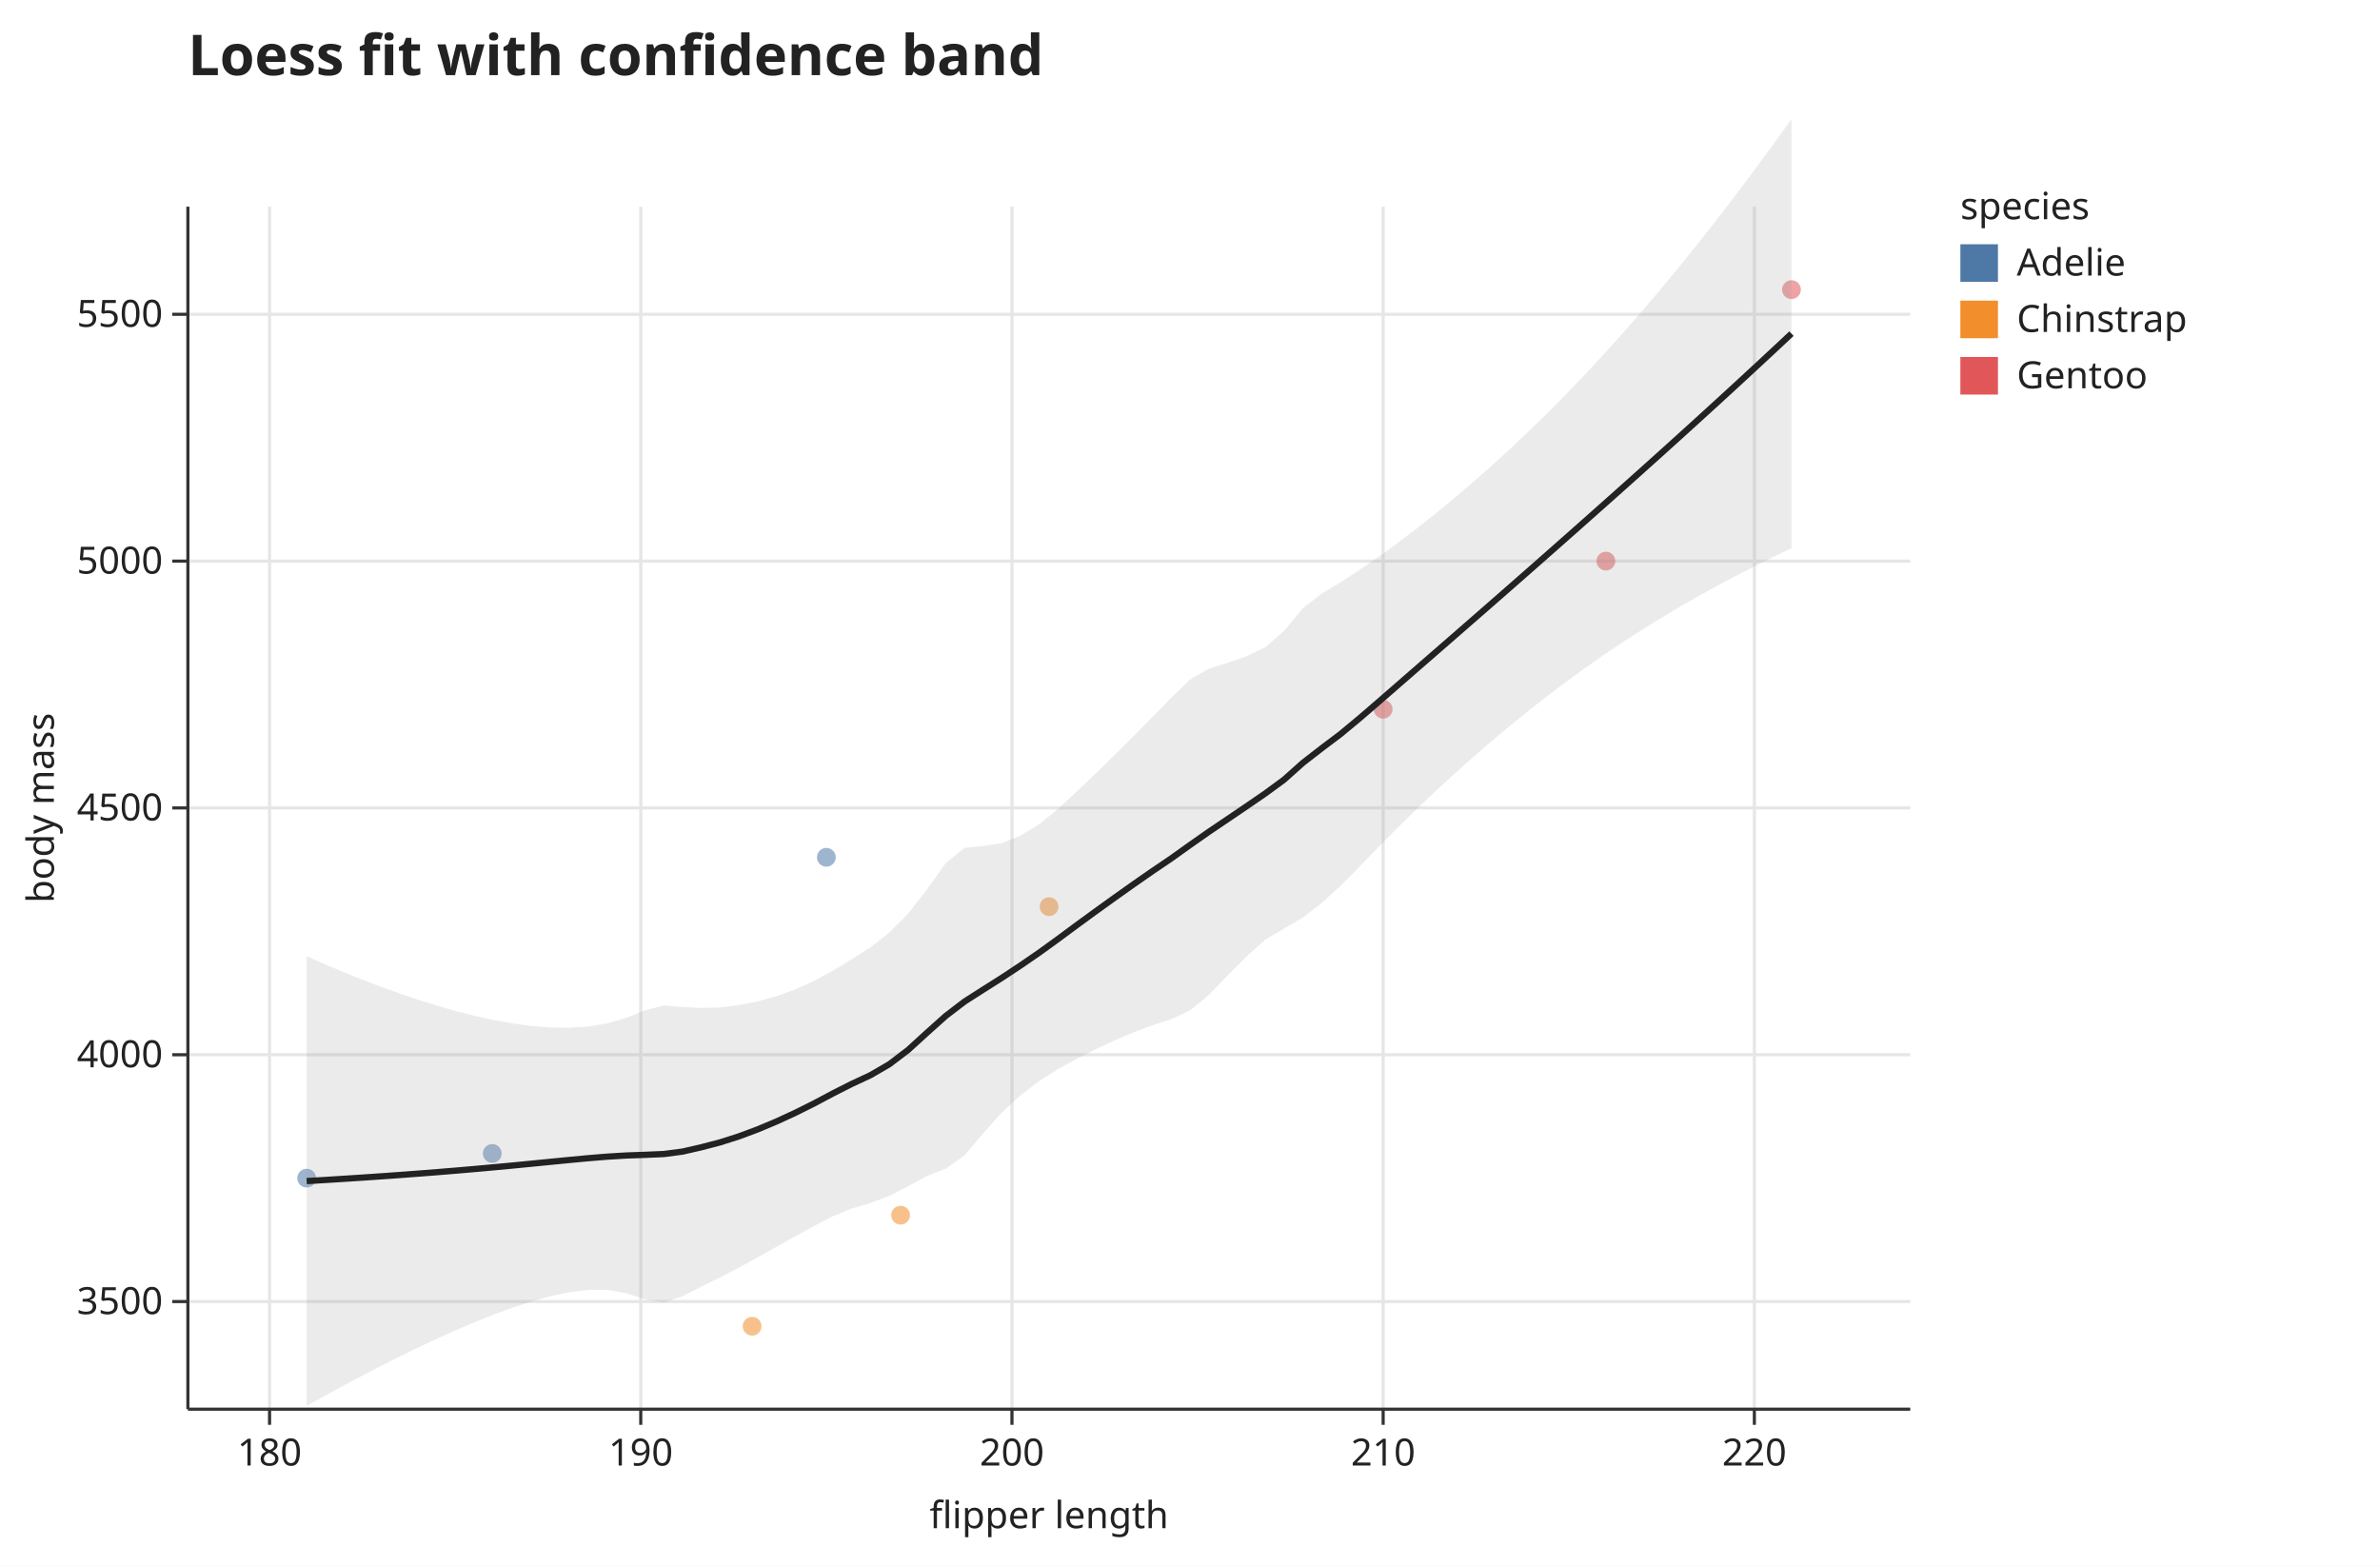
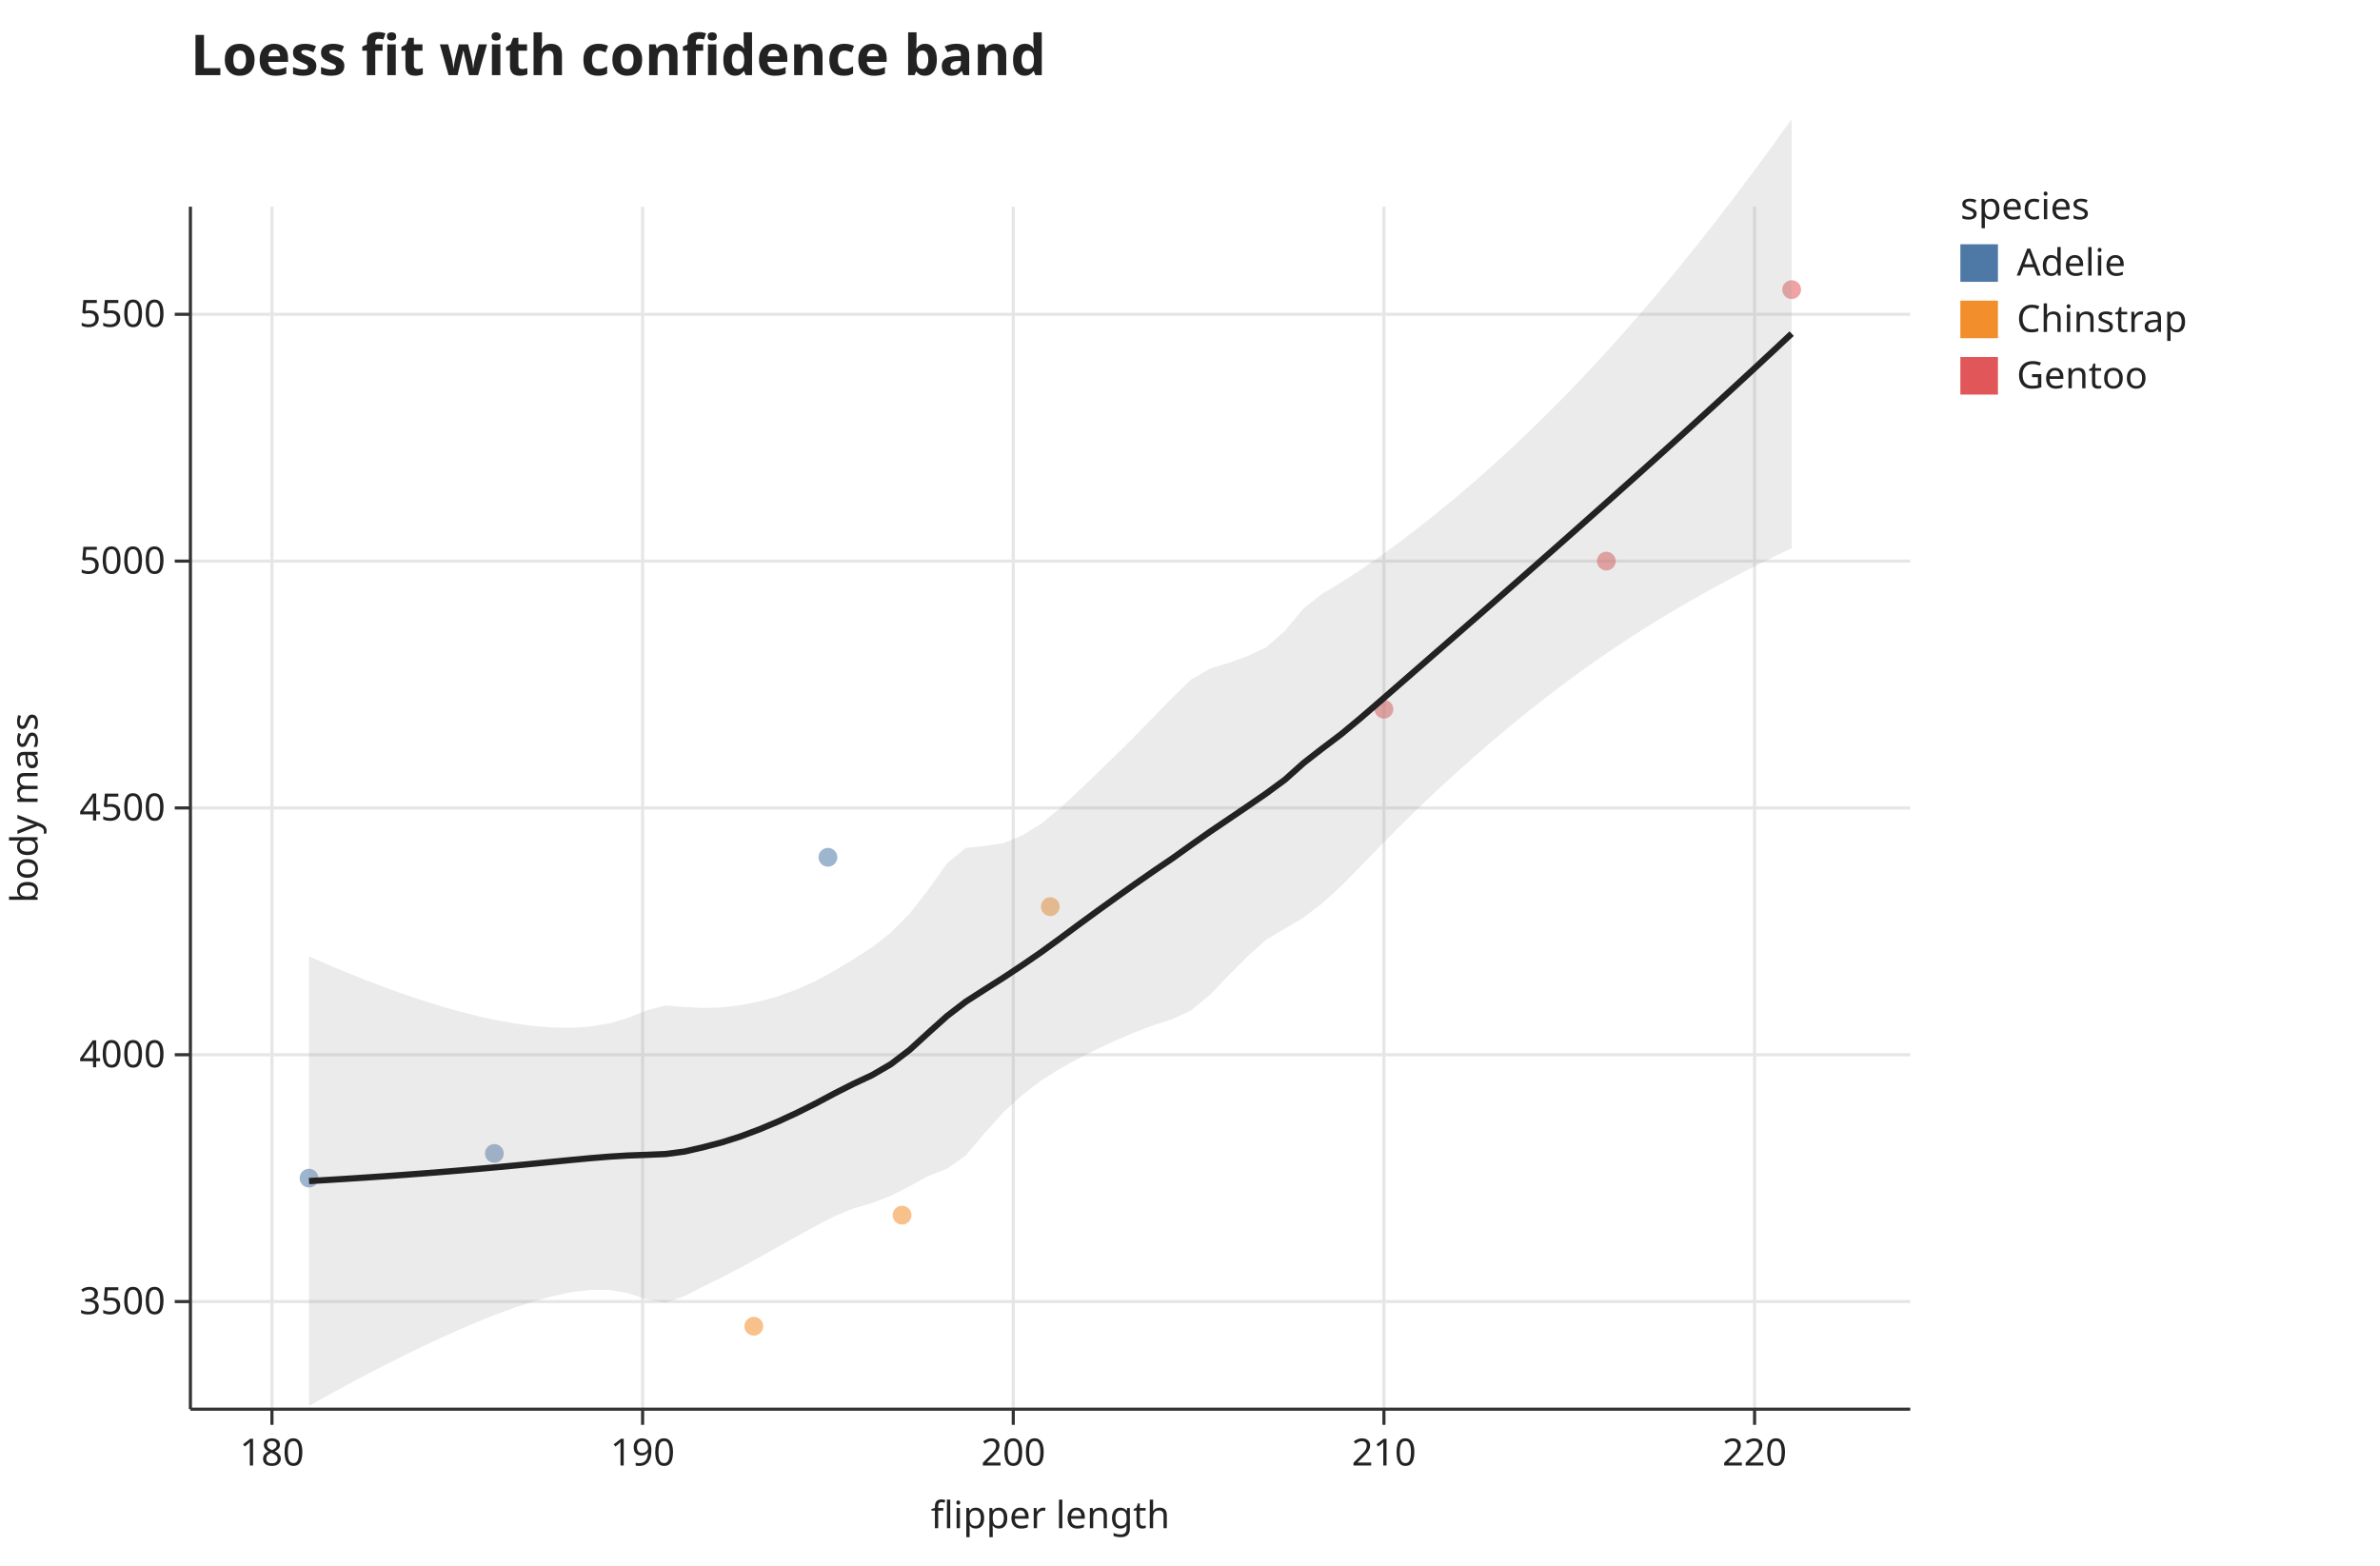
<svg xmlns="http://www.w3.org/2000/svg" width="760" height="500" viewBox="0 0 760 500" role="img" aria-label="Loess fit with confidence band">
  <rect class="algraf-background" x="0" y="0" width="760" height="500" fill="#ffffff" />
-   <text class="algraf-title" x="60" y="24" font-family="system-ui, sans-serif" font-size="18" font-weight="600" fill="#222222">Loess fit with confidence band</text>
-   <rect class="algraf-plot-area" x="60" y="66" width="550" height="384" fill="#ffffff" />
+   <text class="algraf-title" x="60.8" y="24" font-family="system-ui, sans-serif" font-size="18" font-weight="600" fill="#222222">Loess fit with confidence band</text>
+   <rect class="algraf-plot-area" x="60.8" y="66" width="549.2" height="384" fill="#ffffff" />
  <g class="algraf-grid">
-     <line x1="86.078" y1="66" x2="86.078" y2="450" stroke="#e6e6e6" stroke-width="1" />
-     <line x1="204.612" y1="66" x2="204.612" y2="450" stroke="#e6e6e6" stroke-width="1" />
-     <line x1="323.147" y1="66" x2="323.147" y2="450" stroke="#e6e6e6" stroke-width="1" />
-     <line x1="441.681" y1="66" x2="441.681" y2="450" stroke="#e6e6e6" stroke-width="1" />
-     <line x1="560.216" y1="66" x2="560.216" y2="450" stroke="#e6e6e6" stroke-width="1" />
-     <line x1="60" y1="415.635" x2="610" y2="415.635" stroke="#e6e6e6" stroke-width="1" />
-     <line x1="60" y1="336.818" x2="610" y2="336.818" stroke="#e6e6e6" stroke-width="1" />
-     <line x1="60" y1="258" x2="610" y2="258" stroke="#e6e6e6" stroke-width="1" />
-     <line x1="60" y1="179.182" x2="610" y2="179.182" stroke="#e6e6e6" stroke-width="1" />
-     <line x1="60" y1="100.365" x2="610" y2="100.365" stroke="#e6e6e6" stroke-width="1" />
+     <line x1="86.84" y1="66" x2="86.84" y2="450" stroke="#e6e6e6" stroke-width="1" />
+     <line x1="205.202" y1="66" x2="205.202" y2="450" stroke="#e6e6e6" stroke-width="1" />
+     <line x1="323.564" y1="66" x2="323.564" y2="450" stroke="#e6e6e6" stroke-width="1" />
+     <line x1="441.926" y1="66" x2="441.926" y2="450" stroke="#e6e6e6" stroke-width="1" />
+     <line x1="560.288" y1="66" x2="560.288" y2="450" stroke="#e6e6e6" stroke-width="1" />
+     <line x1="60.8" y1="415.635" x2="610" y2="415.635" stroke="#e6e6e6" stroke-width="1" />
+     <line x1="60.8" y1="336.818" x2="610" y2="336.818" stroke="#e6e6e6" stroke-width="1" />
+     <line x1="60.8" y1="258" x2="610" y2="258" stroke="#e6e6e6" stroke-width="1" />
+     <line x1="60.8" y1="179.182" x2="610" y2="179.182" stroke="#e6e6e6" stroke-width="1" />
+     <line x1="60.8" y1="100.365" x2="610" y2="100.365" stroke="#e6e6e6" stroke-width="1" />
  </g>
  <g class="algraf-layer algraf-geom-point">
-     <circle cx="97.931" cy="376.227" r="3" fill="#4E79A7" opacity="0.55" />
-     <circle cx="157.198" cy="368.345" r="3" fill="#4E79A7" opacity="0.55" />
-     <circle cx="263.879" cy="273.764" r="3" fill="#4E79A7" opacity="0.55" />
-     <circle cx="240.172" cy="423.517" r="3" fill="#F28E2B" opacity="0.55" />
-     <circle cx="287.586" cy="388.049" r="3" fill="#F28E2B" opacity="0.55" />
-     <circle cx="335" cy="289.527" r="3" fill="#F28E2B" opacity="0.55" />
-     <circle cx="441.681" cy="226.473" r="3" fill="#E15759" opacity="0.55" />
-     <circle cx="512.802" cy="179.182" r="3" fill="#E15759" opacity="0.55" />
-     <circle cx="572.069" cy="92.483" r="3" fill="#E15759" opacity="0.55" />
+     <circle cx="98.676" cy="376.227" r="3" fill="#4E79A7" opacity="0.55" />
+     <circle cx="157.857" cy="368.345" r="3" fill="#4E79A7" opacity="0.55" />
+     <circle cx="264.383" cy="273.764" r="3" fill="#4E79A7" opacity="0.55" />
+     <circle cx="240.71" cy="423.517" r="3" fill="#F28E2B" opacity="0.55" />
+     <circle cx="288.055" cy="388.049" r="3" fill="#F28E2B" opacity="0.55" />
+     <circle cx="335.4" cy="289.527" r="3" fill="#F28E2B" opacity="0.55" />
+     <circle cx="441.926" cy="226.473" r="3" fill="#E15759" opacity="0.55" />
+     <circle cx="512.943" cy="179.182" r="3" fill="#E15759" opacity="0.55" />
+     <circle cx="572.124" cy="92.483" r="3" fill="#E15759" opacity="0.55" />
  </g>
  <g class="algraf-layer algraf-geom-smooth">
-     <path d="M97.931 305.398 L103.933 308.016 L109.935 310.53 L115.936 312.933 L121.938 315.219 L127.94 317.378 L133.942 319.401 L139.943 321.272 L145.945 322.977 L151.947 324.494 L157.948 325.8 L163.95 326.863 L169.952 327.65 L175.954 328.115 L181.955 328.198 L187.957 327.806 L193.959 326.802 L199.961 325.03 L205.962 322.641 L211.964 321.075 L217.966 321.572 L223.968 321.884 L229.969 321.698 L235.971 320.986 L241.973 319.792 L247.975 318.124 L253.976 315.949 L259.978 313.238 L265.98 309.97 L271.982 306.359 L277.983 302.507 L283.985 297.808 L289.987 291.783 L295.989 284.089 L301.99 275.655 L307.992 270.756 L313.994 270.15 L319.996 269.242 L325.997 266.781 L331.999 263.122 L338.001 258.214 L344.003 252.605 L350.004 246.883 L356.006 241.044 L362.008 235.078 L368.01 228.993 L374.011 222.808 L380.013 217.007 L386.015 213.545 L392.017 211.668 L398.018 209.573 L404.02 206.725 L410.022 201.459 L416.024 194.268 L422.025 189.578 L428.027 185.973 L434.029 182.087 L440.031 177.953 L446.032 173.596 L452.034 169.039 L458.036 164.298 L464.038 159.379 L470.039 154.279 L476.041 148.996 L482.043 143.526 L488.045 137.863 L494.046 132.004 L500.048 125.946 L506.05 119.687 L512.052 113.228 L518.053 106.569 L524.055 99.711 L530.057 92.655 L536.058 85.405 L542.06 77.964 L548.062 70.335 L554.064 62.524 L560.065 54.535 L566.067 46.373 L572.069 38.044 L572.069 175.047 L566.067 177.933 L560.065 180.917 L554.064 184.003 L548.062 187.202 L542.06 190.519 L536.058 193.965 L530.057 197.546 L524.055 201.271 L518.053 205.147 L512.052 209.183 L506.05 213.384 L500.048 217.752 L494.046 222.29 L488.045 226.994 L482.043 231.865 L476.041 236.899 L470.039 242.095 L464.038 247.452 L458.036 252.975 L452.034 258.675 L446.032 264.565 L440.031 270.648 L434.029 276.854 L428.027 282.915 L422.025 288.361 L416.024 292.989 L410.022 296.515 L404.02 300.059 L398.018 305.451 L392.017 311.482 L386.015 317.707 L380.013 322.656 L374.011 325.44 L368.01 327.379 L362.008 329.641 L356.006 332.191 L350.004 334.985 L344.003 338.019 L338.001 341.302 L331.999 345.099 L325.997 349.689 L319.996 355.173 L313.994 361.858 L307.992 368.935 L301.99 373.214 L295.989 375.528 L289.987 378.787 L283.985 381.886 L277.983 384.161 L271.982 385.906 L265.98 388.368 L259.978 391.487 L253.976 394.761 L247.975 398.12 L241.973 401.487 L235.971 404.777 L229.969 407.896 L223.968 410.842 L217.966 413.913 L211.964 415.974 L205.962 414.92 L199.961 412.957 L193.959 411.911 L187.957 411.886 L181.955 412.613 L175.954 413.872 L169.952 415.523 L163.95 417.475 L157.948 419.667 L151.947 422.055 L145.945 424.606 L139.943 427.296 L133.942 430.107 L127.94 433.025 L121.938 436.04 L115.936 439.143 L109.935 442.328 L103.933 445.592 L97.931 448.933 Z" fill="#999999" stroke="none" opacity="0.2" />
-     <path d="M97.931 377.165 L103.933 376.804 L109.935 376.429 L115.936 376.038 L121.938 375.629 L127.94 375.202 L133.942 374.754 L139.943 374.284 L145.945 373.791 L151.947 373.274 L157.948 372.733 L163.95 372.169 L169.952 371.587 L175.954 370.994 L181.955 370.405 L187.957 369.846 L193.959 369.357 L199.961 368.993 L205.962 368.781 L211.964 368.525 L217.966 367.742 L223.968 366.363 L229.969 364.797 L235.971 362.882 L241.973 360.64 L247.975 358.122 L253.976 355.355 L259.978 352.362 L265.98 349.169 L271.982 346.132 L277.983 343.334 L283.985 339.847 L289.987 335.285 L295.989 329.809 L301.99 324.434 L307.992 319.846 L313.994 316.004 L319.996 312.207 L325.997 308.235 L331.999 304.111 L338.001 299.758 L344.003 295.312 L350.004 290.934 L356.006 286.618 L362.008 282.359 L368.01 278.186 L374.011 274.124 L380.013 269.832 L386.015 265.626 L392.017 261.575 L398.018 257.512 L404.02 253.392 L410.022 248.987 L416.024 243.628 L422.025 238.969 L428.027 234.444 L434.029 229.471 L440.031 224.301 L446.032 219.08 L452.034 213.857 L458.036 208.637 L464.038 203.415 L470.039 198.187 L476.041 192.948 L482.043 187.696 L488.045 182.429 L494.046 177.147 L500.048 171.849 L506.05 166.535 L512.052 161.205 L518.053 155.858 L524.055 150.491 L530.057 145.101 L536.058 139.685 L542.06 134.242 L548.062 128.768 L554.064 123.264 L560.065 117.726 L566.067 112.153 L572.069 106.545" fill="none" stroke="#222222" stroke-width="2" opacity="1" />
+     <path d="M98.676 305.398 L104.669 308.016 L110.662 310.53 L116.655 312.933 L122.648 315.219 L128.641 317.378 L134.634 319.401 L140.627 321.272 L146.62 322.977 L152.613 324.494 L158.606 325.8 L164.599 326.863 L170.592 327.65 L176.585 328.115 L182.578 328.198 L188.571 327.806 L194.564 326.802 L200.557 325.03 L206.55 322.641 L212.543 321.075 L218.536 321.572 L224.529 321.884 L230.522 321.698 L236.515 320.986 L242.508 319.792 L248.501 318.124 L254.494 315.949 L260.487 313.238 L266.48 309.97 L272.473 306.359 L278.466 302.507 L284.459 297.808 L290.452 291.783 L296.445 284.089 L302.438 275.655 L308.431 270.756 L314.424 270.15 L320.417 269.242 L326.41 266.781 L332.403 263.122 L338.397 258.214 L344.39 252.605 L350.383 246.883 L356.376 241.044 L362.369 235.078 L368.362 228.993 L374.355 222.808 L380.348 217.007 L386.341 213.545 L392.334 211.668 L398.327 209.573 L404.32 206.725 L410.313 201.459 L416.306 194.268 L422.299 189.578 L428.292 185.973 L434.285 182.087 L440.278 177.953 L446.271 173.596 L452.264 169.039 L458.257 164.298 L464.25 159.379 L470.243 154.279 L476.236 148.996 L482.229 143.526 L488.222 137.863 L494.215 132.004 L500.208 125.946 L506.201 119.687 L512.194 113.228 L518.187 106.569 L524.18 99.711 L530.173 92.655 L536.166 85.405 L542.159 77.964 L548.152 70.335 L554.145 62.524 L560.138 54.535 L566.131 46.373 L572.124 38.044 L572.124 175.047 L566.131 177.933 L560.138 180.917 L554.145 184.003 L548.152 187.202 L542.159 190.519 L536.166 193.965 L530.173 197.546 L524.18 201.271 L518.187 205.147 L512.194 209.183 L506.201 213.384 L500.208 217.752 L494.215 222.29 L488.222 226.994 L482.229 231.865 L476.236 236.899 L470.243 242.095 L464.25 247.452 L458.257 252.975 L452.264 258.675 L446.271 264.565 L440.278 270.648 L434.285 276.854 L428.292 282.915 L422.299 288.361 L416.306 292.989 L410.313 296.515 L404.32 300.059 L398.327 305.451 L392.334 311.482 L386.341 317.707 L380.348 322.656 L374.355 325.44 L368.362 327.379 L362.369 329.641 L356.376 332.191 L350.383 334.985 L344.39 338.019 L338.397 341.302 L332.403 345.099 L326.41 349.689 L320.417 355.173 L314.424 361.858 L308.431 368.935 L302.438 373.214 L296.445 375.528 L290.452 378.787 L284.459 381.886 L278.466 384.161 L272.473 385.906 L266.48 388.368 L260.487 391.487 L254.494 394.761 L248.501 398.12 L242.508 401.487 L236.515 404.777 L230.522 407.896 L224.529 410.842 L218.536 413.913 L212.543 415.974 L206.55 414.92 L200.557 412.957 L194.564 411.911 L188.571 411.886 L182.578 412.613 L176.585 413.872 L170.592 415.523 L164.599 417.475 L158.606 419.667 L152.613 422.055 L146.62 424.606 L140.627 427.296 L134.634 430.107 L128.641 433.025 L122.648 436.04 L116.655 439.143 L110.662 442.328 L104.669 445.592 L98.676 448.933 Z" fill="#999999" stroke="none" opacity="0.2" />
+     <path d="M98.676 377.165 L104.669 376.804 L110.662 376.429 L116.655 376.038 L122.648 375.629 L128.641 375.202 L134.634 374.754 L140.627 374.284 L146.62 373.791 L152.613 373.274 L158.606 372.733 L164.599 372.169 L170.592 371.587 L176.585 370.994 L182.578 370.405 L188.571 369.846 L194.564 369.357 L200.557 368.993 L206.55 368.781 L212.543 368.525 L218.536 367.742 L224.529 366.363 L230.522 364.797 L236.515 362.882 L242.508 360.64 L248.501 358.122 L254.494 355.355 L260.487 352.362 L266.48 349.169 L272.473 346.132 L278.466 343.334 L284.459 339.847 L290.452 335.285 L296.445 329.809 L302.438 324.434 L308.431 319.846 L314.424 316.004 L320.417 312.207 L326.41 308.235 L332.403 304.111 L338.397 299.758 L344.39 295.312 L350.383 290.934 L356.376 286.618 L362.369 282.359 L368.362 278.186 L374.355 274.124 L380.348 269.832 L386.341 265.626 L392.334 261.575 L398.327 257.512 L404.32 253.392 L410.313 248.987 L416.306 243.628 L422.299 238.969 L428.292 234.444 L434.285 229.471 L440.278 224.301 L446.271 219.08 L452.264 213.857 L458.257 208.637 L464.25 203.415 L470.243 198.187 L476.236 192.948 L482.229 187.696 L488.222 182.429 L494.215 177.147 L500.208 171.849 L506.201 166.535 L512.194 161.205 L518.187 155.858 L524.18 150.491 L530.173 145.101 L536.166 139.685 L542.159 134.242 L548.152 128.768 L554.145 123.264 L560.138 117.726 L566.131 112.153 L572.124 106.545" fill="none" stroke="#222222" stroke-width="2" opacity="1" />
  </g>
  <g class="algraf-axes">
-     <line x1="60" y1="450" x2="610" y2="450" stroke="#333333" stroke-width="1" />
-     <line x1="86.078" y1="450" x2="86.078" y2="455" stroke="#333333" stroke-width="1" />
-     <text x="86.078" y="468" text-anchor="middle" font-family="system-ui, sans-serif" font-size="12" fill="#222222">180</text>
-     <line x1="204.612" y1="450" x2="204.612" y2="455" stroke="#333333" stroke-width="1" />
-     <text x="204.612" y="468" text-anchor="middle" font-family="system-ui, sans-serif" font-size="12" fill="#222222">190</text>
-     <line x1="323.147" y1="450" x2="323.147" y2="455" stroke="#333333" stroke-width="1" />
-     <text x="323.147" y="468" text-anchor="middle" font-family="system-ui, sans-serif" font-size="12" fill="#222222">200</text>
-     <line x1="441.681" y1="450" x2="441.681" y2="455" stroke="#333333" stroke-width="1" />
-     <text x="441.681" y="468" text-anchor="middle" font-family="system-ui, sans-serif" font-size="12" fill="#222222">210</text>
-     <line x1="560.216" y1="450" x2="560.216" y2="455" stroke="#333333" stroke-width="1" />
-     <text x="560.216" y="468" text-anchor="middle" font-family="system-ui, sans-serif" font-size="12" fill="#222222">220</text>
-     <text x="335" y="488" text-anchor="middle" font-family="system-ui, sans-serif" font-size="12" fill="#222222">flipper length</text>
-     <line x1="60" y1="66" x2="60" y2="450" stroke="#333333" stroke-width="1" />
-     <line x1="55" y1="415.635" x2="60" y2="415.635" stroke="#333333" stroke-width="1" />
-     <text x="52" y="419.635" text-anchor="end" font-family="system-ui, sans-serif" font-size="12" fill="#222222">3500</text>
-     <line x1="55" y1="336.818" x2="60" y2="336.818" stroke="#333333" stroke-width="1" />
-     <text x="52" y="340.818" text-anchor="end" font-family="system-ui, sans-serif" font-size="12" fill="#222222">4000</text>
-     <line x1="55" y1="258" x2="60" y2="258" stroke="#333333" stroke-width="1" />
-     <text x="52" y="262" text-anchor="end" font-family="system-ui, sans-serif" font-size="12" fill="#222222">4500</text>
-     <line x1="55" y1="179.182" x2="60" y2="179.182" stroke="#333333" stroke-width="1" />
-     <text x="52" y="183.182" text-anchor="end" font-family="system-ui, sans-serif" font-size="12" fill="#222222">5000</text>
-     <line x1="55" y1="100.365" x2="60" y2="100.365" stroke="#333333" stroke-width="1" />
-     <text x="52" y="104.365" text-anchor="end" font-family="system-ui, sans-serif" font-size="12" fill="#222222">5500</text>
-     <text x="17.2" y="258" text-anchor="middle" transform="rotate(-90 17.2 258)" font-family="system-ui, sans-serif" font-size="12" fill="#222222">body mass</text>
+     <line x1="60.8" y1="450" x2="610" y2="450" stroke="#333333" stroke-width="1" />
+     <line x1="86.84" y1="450" x2="86.84" y2="455" stroke="#333333" stroke-width="1" />
+     <text x="86.84" y="468" text-anchor="middle" font-family="system-ui, sans-serif" font-size="12" fill="#222222">180</text>
+     <line x1="205.202" y1="450" x2="205.202" y2="455" stroke="#333333" stroke-width="1" />
+     <text x="205.202" y="468" text-anchor="middle" font-family="system-ui, sans-serif" font-size="12" fill="#222222">190</text>
+     <line x1="323.564" y1="450" x2="323.564" y2="455" stroke="#333333" stroke-width="1" />
+     <text x="323.564" y="468" text-anchor="middle" font-family="system-ui, sans-serif" font-size="12" fill="#222222">200</text>
+     <line x1="441.926" y1="450" x2="441.926" y2="455" stroke="#333333" stroke-width="1" />
+     <text x="441.926" y="468" text-anchor="middle" font-family="system-ui, sans-serif" font-size="12" fill="#222222">210</text>
+     <line x1="560.288" y1="450" x2="560.288" y2="455" stroke="#333333" stroke-width="1" />
+     <text x="560.288" y="468" text-anchor="middle" font-family="system-ui, sans-serif" font-size="12" fill="#222222">220</text>
+     <text x="335.4" y="488" text-anchor="middle" font-family="system-ui, sans-serif" font-size="12" fill="#222222">flipper length</text>
+     <line x1="60.8" y1="66" x2="60.8" y2="450" stroke="#333333" stroke-width="1" />
+     <line x1="55.8" y1="415.635" x2="60.8" y2="415.635" stroke="#333333" stroke-width="1" />
+     <text x="52.8" y="419.635" text-anchor="end" font-family="system-ui, sans-serif" font-size="12" fill="#222222">3500</text>
+     <line x1="55.8" y1="336.818" x2="60.8" y2="336.818" stroke="#333333" stroke-width="1" />
+     <text x="52.8" y="340.818" text-anchor="end" font-family="system-ui, sans-serif" font-size="12" fill="#222222">4000</text>
+     <line x1="55.8" y1="258" x2="60.8" y2="258" stroke="#333333" stroke-width="1" />
+     <text x="52.8" y="262" text-anchor="end" font-family="system-ui, sans-serif" font-size="12" fill="#222222">4500</text>
+     <line x1="55.8" y1="179.182" x2="60.8" y2="179.182" stroke="#333333" stroke-width="1" />
+     <text x="52.8" y="183.182" text-anchor="end" font-family="system-ui, sans-serif" font-size="12" fill="#222222">5000</text>
+     <line x1="55.8" y1="100.365" x2="60.8" y2="100.365" stroke="#333333" stroke-width="1" />
+     <text x="52.8" y="104.365" text-anchor="end" font-family="system-ui, sans-serif" font-size="12" fill="#222222">5500</text>
+     <text x="12" y="258" text-anchor="middle" transform="rotate(-90 12 258)" font-family="system-ui, sans-serif" font-size="12" fill="#222222">body mass</text>
  </g>
  <g class="algraf-legends">
    <text x="626" y="70" text-anchor="start" font-family="system-ui, sans-serif" font-size="12" fill="#222222">species</text>
    <rect x="626" y="78" width="12" height="12" fill="#4E79A7" />
    <text x="644" y="88" text-anchor="start" font-family="system-ui, sans-serif" font-size="12" fill="#222222">Adelie</text>
    <rect x="626" y="96" width="12" height="12" fill="#F28E2B" />
    <text x="644" y="106" text-anchor="start" font-family="system-ui, sans-serif" font-size="12" fill="#222222">Chinstrap</text>
    <rect x="626" y="114" width="12" height="12" fill="#E15759" />
    <text x="644" y="124" text-anchor="start" font-family="system-ui, sans-serif" font-size="12" fill="#222222">Gentoo</text>
  </g>
</svg>
